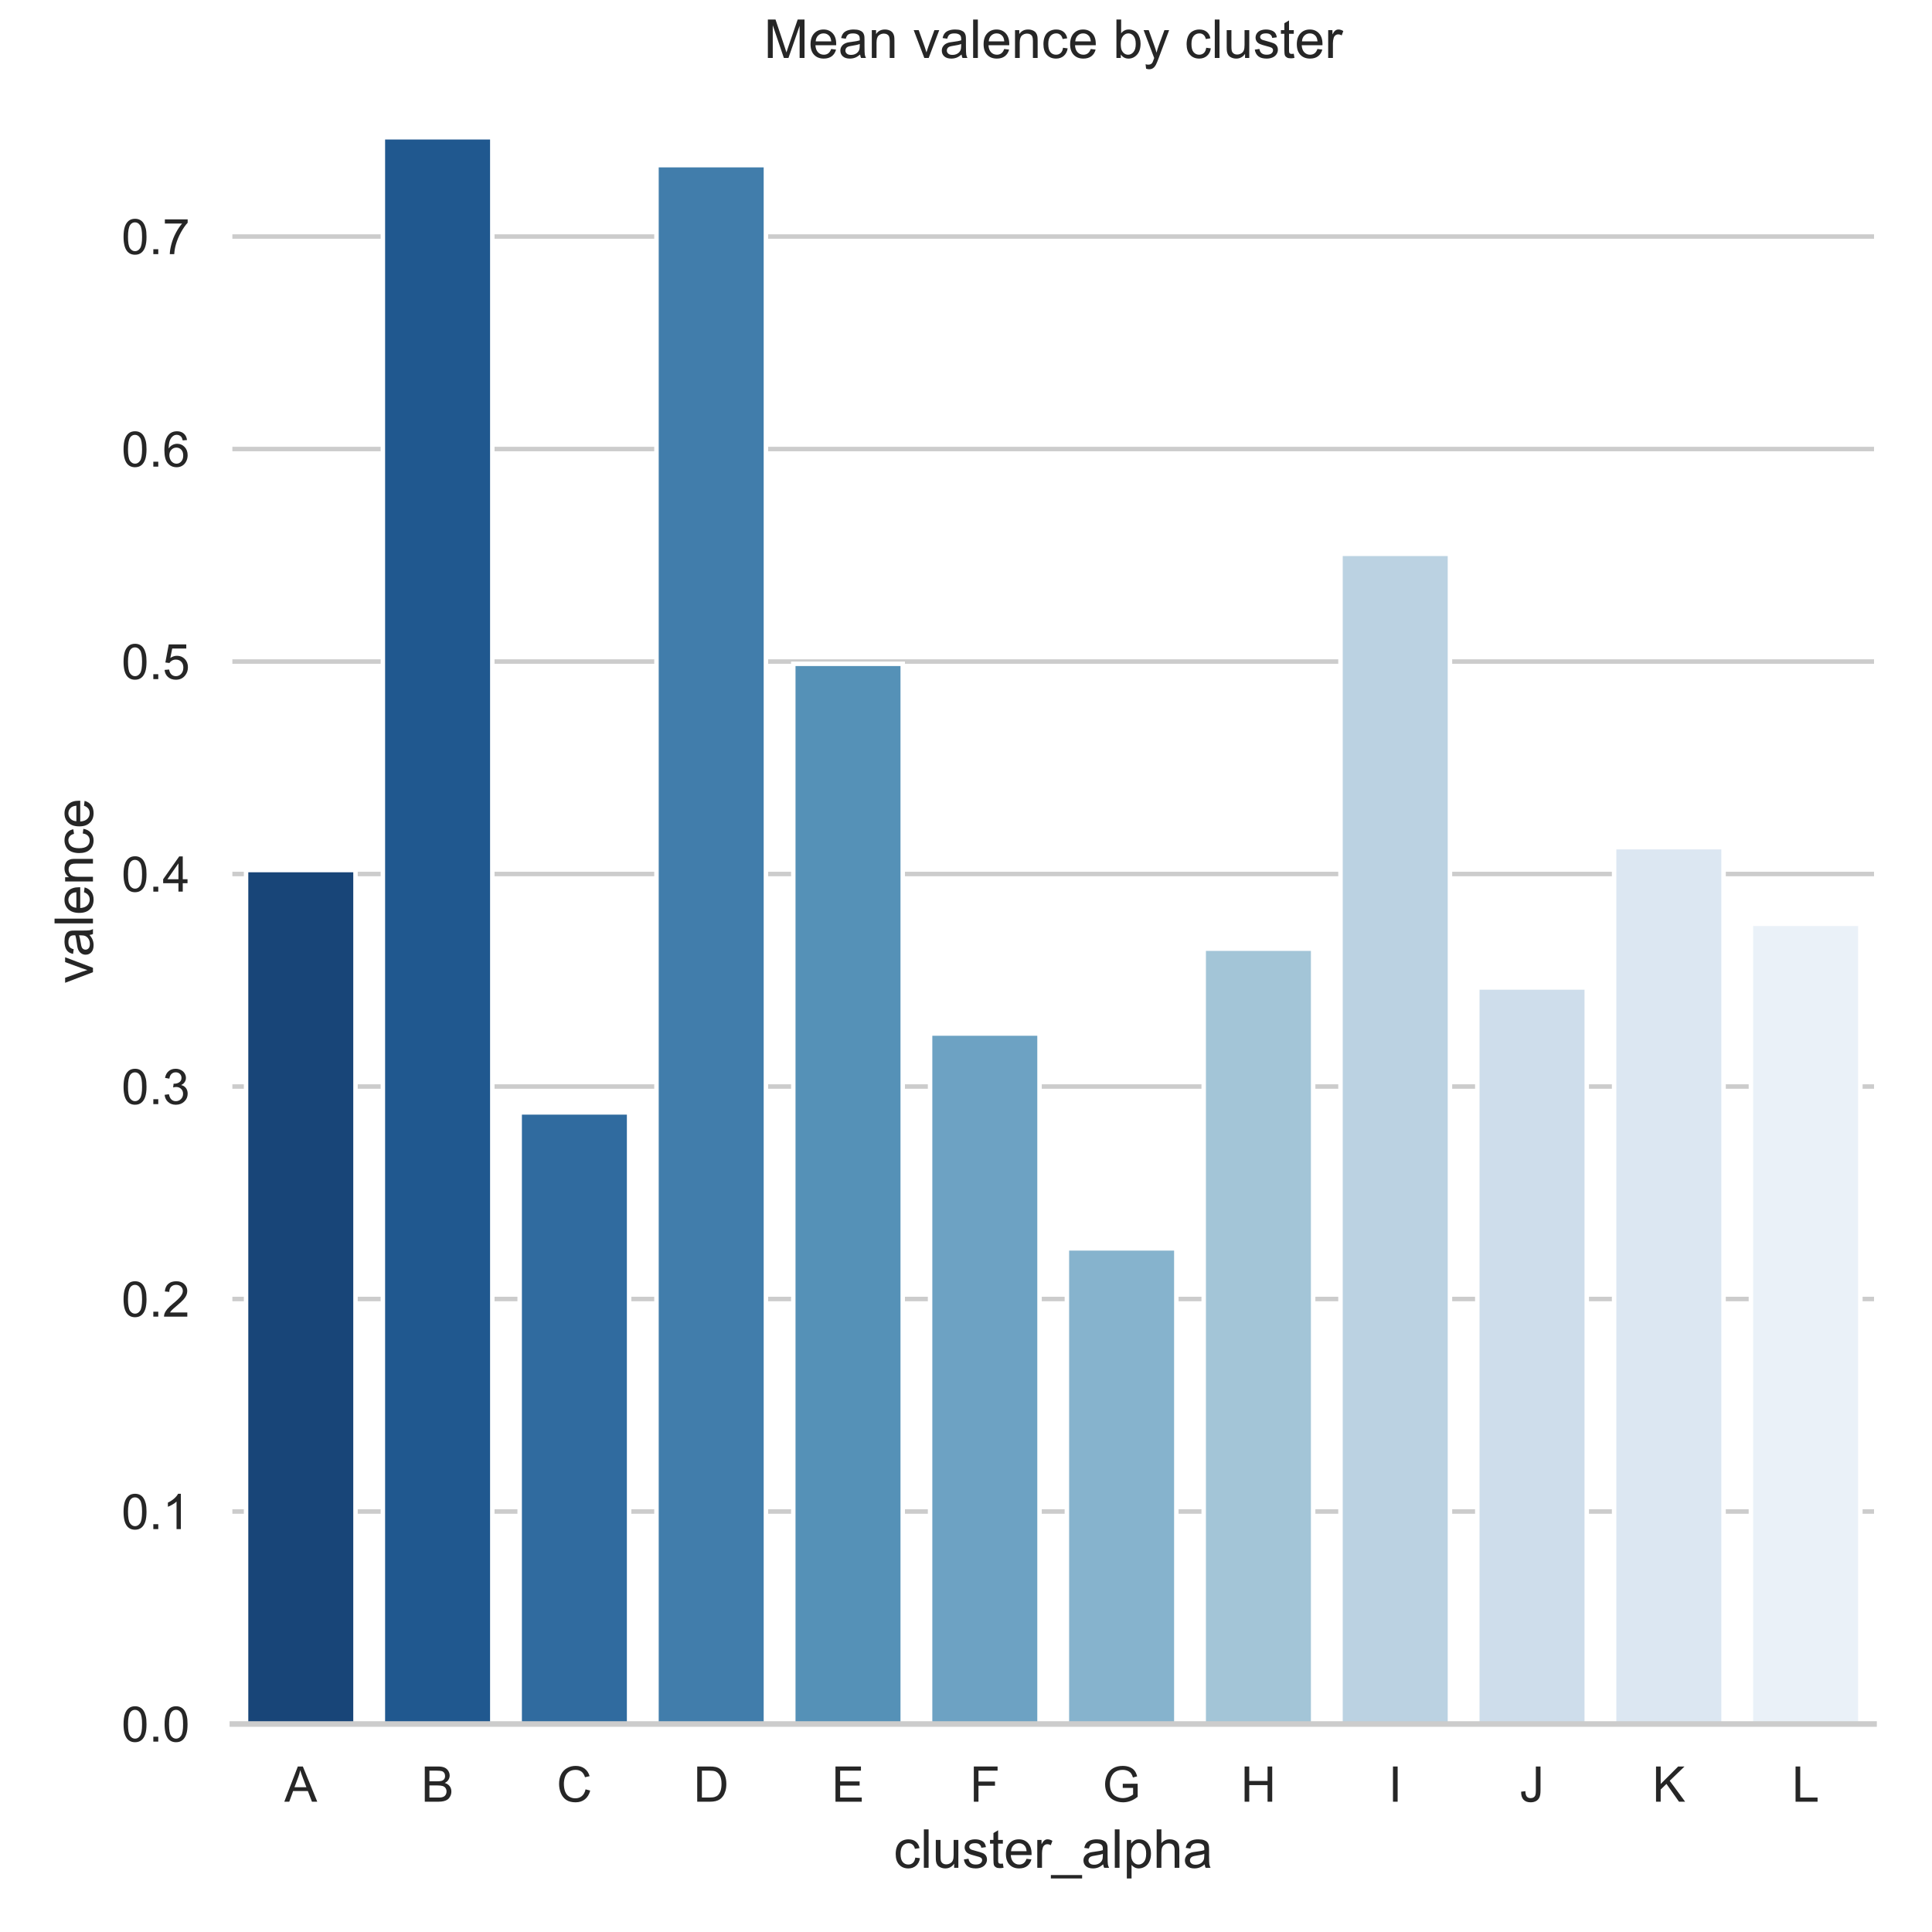
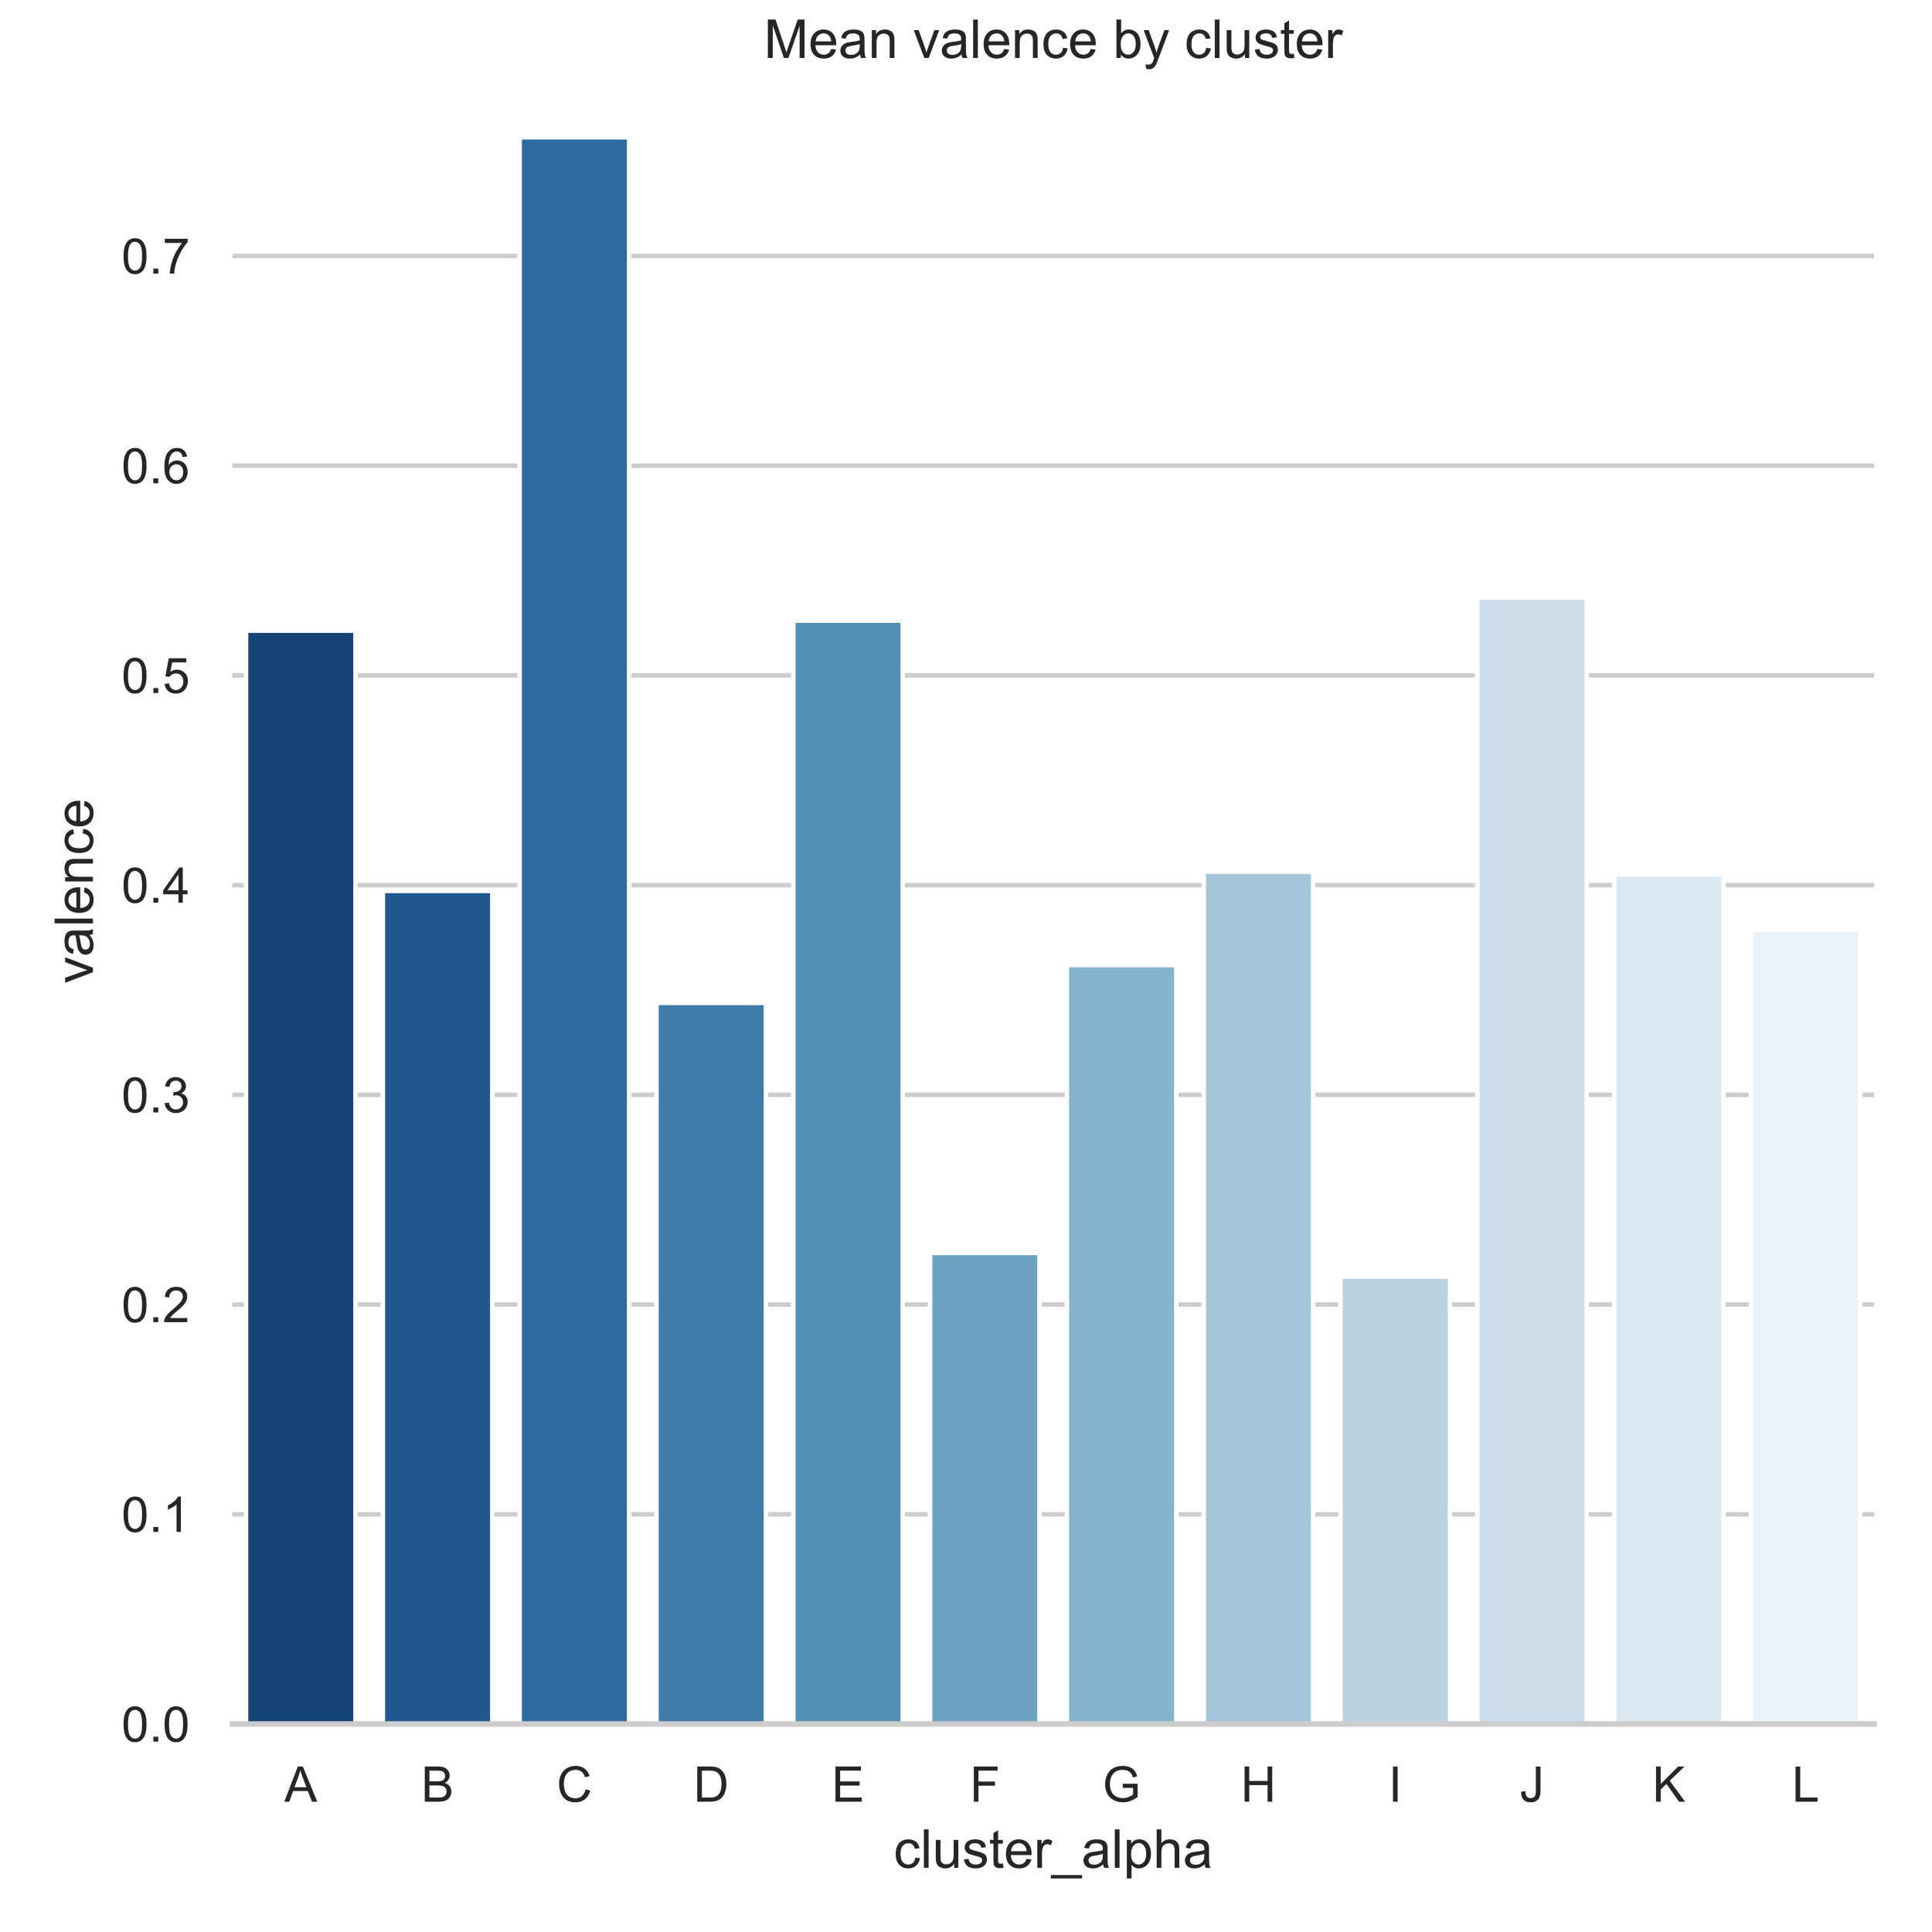
<svg xmlns="http://www.w3.org/2000/svg" xmlns:xlink="http://www.w3.org/1999/xlink" height="432pt" version="1.1" viewBox="0 0 432 432" width="432pt">
  <defs>
    <style type="text/css">
*{stroke-linecap:butt;stroke-linejoin:round;}
  </style>
  </defs>
  <g id="figure_1">
    <g id="patch_1">
      <path d="M 0 432  L 432 432  L 432 0  L 0 0  z " style="fill:#ffffff;" />
    </g>
    <g id="axes_1">
      <g id="patch_2">
        <path d="M 51.96 385.493  L 419.04 385.493  L 419.04 12.96  L 51.96 12.96  z " style="fill:#ffffff;" />
      </g>
      <g id="matplotlib.axis_1">
        <g id="xtick_1">
          <g id="text_1">
            <defs>
              <path d="M -0.141 0  L 27.344 71.578  L 37.547 71.578  L 66.844 0  L 56.062 0  L 47.703 21.688  L 17.781 21.688  L 9.906 0  z M 20.516 29.391  L 44.781 29.391  L 37.312 49.219  Q 33.891 58.25 32.234 64.062  Q 30.859 57.172 28.375 50.391  z " id="ArialMT-65" />
            </defs>
            <g style="fill:#262626;" transform="translate(63.58633 402.8667)scale(0.11 -0.11)">
              <use xlink:href="#ArialMT-65" />
            </g>
          </g>
        </g>
        <g id="xtick_2">
          <g id="text_2">
            <defs>
              <path d="M 7.328 0  L 7.328 71.578  L 34.188 71.578  Q 42.391 71.578 47.344 69.406  Q 52.297 67.234 55.094 62.719  Q 57.906 58.203 57.906 53.266  Q 57.906 48.688 55.422 44.625  Q 52.938 40.578 47.906 38.094  Q 54.391 36.188 57.875 31.594  Q 61.375 27 61.375 20.75  Q 61.375 15.719 59.25 11.391  Q 57.125 7.078 54 4.734  Q 50.875 2.391 46.156 1.188  Q 41.453 0 34.625 0  z M 16.797 41.5  L 32.281 41.5  Q 38.578 41.5 41.312 42.328  Q 44.922 43.406 46.75 45.891  Q 48.578 48.391 48.578 52.156  Q 48.578 55.719 46.875 58.422  Q 45.172 61.141 41.984 62.141  Q 38.812 63.141 31.109 63.141  L 16.797 63.141  z M 16.797 8.453  L 34.625 8.453  Q 39.203 8.453 41.062 8.797  Q 44.344 9.375 46.531 10.734  Q 48.734 12.109 50.141 14.719  Q 51.562 17.328 51.562 20.75  Q 51.562 24.75 49.516 27.703  Q 47.469 30.672 43.828 31.859  Q 40.188 33.062 33.344 33.062  L 16.797 33.062  z " id="ArialMT-66" />
            </defs>
            <g style="fill:#262626;" transform="translate(94.17633 402.8667)scale(0.11 -0.11)">
              <use xlink:href="#ArialMT-66" />
            </g>
          </g>
        </g>
        <g id="xtick_3">
          <g id="text_3">
            <defs>
              <path d="M 58.797 25.094  L 68.266 22.703  Q 65.281 11.031 57.547 4.906  Q 49.812 -1.219 38.625 -1.219  Q 27.047 -1.219 19.797 3.484  Q 12.547 8.203 8.766 17.141  Q 4.984 26.078 4.984 36.328  Q 4.984 47.516 9.25 55.828  Q 13.531 64.156 21.406 68.469  Q 29.297 72.797 38.766 72.797  Q 49.516 72.797 56.828 67.328  Q 64.156 61.859 67.047 51.953  L 57.719 49.75  Q 55.219 57.562 50.484 61.125  Q 45.75 64.703 38.578 64.703  Q 30.328 64.703 24.781 60.734  Q 19.234 56.781 16.984 50.109  Q 14.75 43.453 14.75 36.375  Q 14.75 27.25 17.406 20.438  Q 20.062 13.625 25.672 10.25  Q 31.297 6.891 37.844 6.891  Q 45.797 6.891 51.312 11.469  Q 56.844 16.062 58.797 25.094  z " id="ArialMT-67" />
            </defs>
            <g style="fill:#262626;" transform="translate(124.463 402.8667)scale(0.11 -0.11)">
              <use xlink:href="#ArialMT-67" />
            </g>
          </g>
        </g>
        <g id="xtick_4">
          <g id="text_4">
            <defs>
              <path d="M 7.719 0  L 7.719 71.578  L 32.375 71.578  Q 40.719 71.578 45.125 70.562  Q 51.266 69.141 55.609 65.438  Q 61.281 60.641 64.078 53.188  Q 66.891 45.75 66.891 36.188  Q 66.891 28.031 64.984 21.734  Q 63.094 15.438 60.109 11.297  Q 57.125 7.172 53.578 4.797  Q 50.047 2.438 45.047 1.219  Q 40.047 0 33.547 0  z M 17.188 8.453  L 32.469 8.453  Q 39.547 8.453 43.578 9.766  Q 47.609 11.078 50 13.484  Q 53.375 16.844 55.25 22.531  Q 57.125 28.219 57.125 36.328  Q 57.125 47.562 53.438 53.594  Q 49.75 59.625 44.484 61.672  Q 40.672 63.141 32.234 63.141  L 17.188 63.141  z " id="ArialMT-68" />
            </defs>
            <g style="fill:#262626;" transform="translate(155.053 402.8667)scale(0.11 -0.11)">
              <use xlink:href="#ArialMT-68" />
            </g>
          </g>
        </g>
        <g id="xtick_5">
          <g id="text_5">
            <defs>
              <path d="M 7.906 0  L 7.906 71.578  L 59.672 71.578  L 59.672 63.141  L 17.391 63.141  L 17.391 41.219  L 56.984 41.219  L 56.984 32.812  L 17.391 32.812  L 17.391 8.453  L 61.328 8.453  L 61.328 0  z " id="ArialMT-69" />
            </defs>
            <g style="fill:#262626;" transform="translate(185.9463 402.8667)scale(0.11 -0.11)">
              <use xlink:href="#ArialMT-69" />
            </g>
          </g>
        </g>
        <g id="xtick_6">
          <g id="text_6">
            <defs>
              <path d="M 8.203 0  L 8.203 71.578  L 56.5 71.578  L 56.5 63.141  L 17.672 63.141  L 17.672 40.969  L 51.266 40.969  L 51.266 32.516  L 17.672 32.516  L 17.672 0  z " id="ArialMT-70" />
            </defs>
            <g style="fill:#262626;" transform="translate(216.8457 402.8667)scale(0.11 -0.11)">
              <use xlink:href="#ArialMT-70" />
            </g>
          </g>
        </g>
        <g id="xtick_7">
          <g id="text_7">
            <defs>
              <path d="M 41.219 28.078  L 41.219 36.469  L 71.531 36.531  L 71.531 9.969  Q 64.547 4.391 57.125 1.578  Q 49.703 -1.219 41.891 -1.219  Q 31.344 -1.219 22.719 3.297  Q 14.109 7.812 9.719 16.359  Q 5.328 24.906 5.328 35.453  Q 5.328 45.906 9.688 54.953  Q 14.062 64.016 22.266 68.406  Q 30.469 72.797 41.156 72.797  Q 48.922 72.797 55.188 70.281  Q 61.469 67.781 65.031 63.281  Q 68.609 58.797 70.453 51.562  L 61.922 49.219  Q 60.297 54.688 57.906 57.812  Q 55.516 60.938 51.062 62.812  Q 46.625 64.703 41.219 64.703  Q 34.719 64.703 29.984 62.719  Q 25.25 60.75 22.344 57.516  Q 19.438 54.297 17.828 50.438  Q 15.094 43.797 15.094 36.031  Q 15.094 26.469 18.391 20.016  Q 21.688 13.578 27.984 10.453  Q 34.281 7.328 41.359 7.328  Q 47.516 7.328 53.375 9.688  Q 59.234 12.062 62.25 14.75  L 62.25 28.078  z " id="ArialMT-71" />
            </defs>
            <g style="fill:#262626;" transform="translate(246.517 402.8667)scale(0.11 -0.11)">
              <use xlink:href="#ArialMT-71" />
            </g>
          </g>
        </g>
        <g id="xtick_8">
          <g id="text_8">
            <defs>
              <path d="M 8.016 0  L 8.016 71.578  L 17.484 71.578  L 17.484 42.188  L 54.688 42.188  L 54.688 71.578  L 64.156 71.578  L 64.156 0  L 54.688 0  L 54.688 33.734  L 17.484 33.734  L 17.484 0  z " id="ArialMT-72" />
            </defs>
            <g style="fill:#262626;" transform="translate(277.413 402.8667)scale(0.11 -0.11)">
              <use xlink:href="#ArialMT-72" />
            </g>
          </g>
        </g>
        <g id="xtick_9">
          <g id="text_9">
            <defs>
              <path d="M 9.328 0  L 9.328 71.578  L 18.797 71.578  L 18.797 0  z " id="ArialMT-73" />
            </defs>
            <g style="fill:#262626;" transform="translate(310.447 402.8667)scale(0.11 -0.11)">
              <use xlink:href="#ArialMT-73" />
            </g>
          </g>
        </g>
        <g id="xtick_10">
          <g id="text_10">
            <defs>
              <path d="M 2.875 20.312  L 11.422 21.484  Q 11.766 13.281 14.5 10.25  Q 17.234 7.234 22.078 7.234  Q 25.641 7.234 28.219 8.859  Q 30.812 10.5 31.781 13.297  Q 32.766 16.109 32.766 22.266  L 32.766 71.578  L 42.234 71.578  L 42.234 22.797  Q 42.234 13.812 40.062 8.875  Q 37.891 3.953 33.172 1.359  Q 28.469 -1.219 22.125 -1.219  Q 12.703 -1.219 7.688 4.203  Q 2.688 9.625 2.875 20.312  z " id="ArialMT-74" />
            </defs>
            <g style="fill:#262626;" transform="translate(339.815 402.8667)scale(0.11 -0.11)">
              <use xlink:href="#ArialMT-74" />
            </g>
          </g>
        </g>
        <g id="xtick_11">
          <g id="text_11">
            <defs>
              <path d="M 7.328 0  L 7.328 71.578  L 16.797 71.578  L 16.797 36.078  L 52.344 71.578  L 65.188 71.578  L 35.156 42.578  L 66.5 0  L 54 0  L 28.516 36.234  L 16.797 24.812  L 16.797 0  z " id="ArialMT-75" />
            </defs>
            <g style="fill:#262626;" transform="translate(369.4863 402.8667)scale(0.11 -0.11)">
              <use xlink:href="#ArialMT-75" />
            </g>
          </g>
        </g>
        <g id="xtick_12">
          <g id="text_12">
            <defs>
              <path d="M 7.328 0  L 7.328 71.578  L 16.797 71.578  L 16.797 8.453  L 52.047 8.453  L 52.047 0  z " id="ArialMT-76" />
            </defs>
            <g style="fill:#262626;" transform="translate(400.6865 402.8667)scale(0.11 -0.11)">
              <use xlink:href="#ArialMT-76" />
            </g>
          </g>
        </g>
        <g id="text_13">
          <defs>
            <path d="M 40.438 19  L 49.078 17.875  Q 47.656 8.938 41.812 3.875  Q 35.984 -1.172 27.484 -1.172  Q 16.844 -1.172 10.375 5.781  Q 3.906 12.75 3.906 25.734  Q 3.906 34.125 6.688 40.422  Q 9.469 46.734 15.156 49.875  Q 20.844 53.031 27.547 53.031  Q 35.984 53.031 41.359 48.75  Q 46.734 44.484 48.25 36.625  L 39.703 35.297  Q 38.484 40.531 35.375 43.156  Q 32.281 45.797 27.875 45.797  Q 21.234 45.797 17.078 41.031  Q 12.938 36.281 12.938 25.984  Q 12.938 15.531 16.938 10.797  Q 20.953 6.062 27.391 6.062  Q 32.562 6.062 36.031 9.234  Q 39.5 12.406 40.438 19  z " id="ArialMT-99" />
            <path d="M 6.391 0  L 6.391 71.578  L 15.188 71.578  L 15.188 0  z " id="ArialMT-108" />
            <path d="M 40.578 0  L 40.578 7.625  Q 34.516 -1.172 24.125 -1.172  Q 19.531 -1.172 15.547 0.578  Q 11.578 2.344 9.641 5  Q 7.719 7.672 6.938 11.531  Q 6.391 14.109 6.391 19.734  L 6.391 51.859  L 15.188 51.859  L 15.188 23.094  Q 15.188 16.219 15.719 13.812  Q 16.547 10.359 19.234 8.375  Q 21.922 6.391 25.875 6.391  Q 29.828 6.391 33.297 8.422  Q 36.766 10.453 38.203 13.938  Q 39.656 17.438 39.656 24.078  L 39.656 51.859  L 48.438 51.859  L 48.438 0  z " id="ArialMT-117" />
            <path d="M 3.078 15.484  L 11.766 16.844  Q 12.5 11.625 15.844 8.844  Q 19.188 6.062 25.203 6.062  Q 31.25 6.062 34.172 8.516  Q 37.109 10.984 37.109 14.312  Q 37.109 17.281 34.516 19  Q 32.719 20.172 25.531 21.969  Q 15.875 24.422 12.141 26.203  Q 8.406 27.984 6.469 31.125  Q 4.547 34.281 4.547 38.094  Q 4.547 41.547 6.125 44.5  Q 7.719 47.469 10.453 49.422  Q 12.5 50.922 16.031 51.969  Q 19.578 53.031 23.641 53.031  Q 29.734 53.031 34.344 51.266  Q 38.969 49.516 41.156 46.5  Q 43.359 43.5 44.188 38.484  L 35.594 37.312  Q 35.016 41.312 32.203 43.547  Q 29.391 45.797 24.266 45.797  Q 18.219 45.797 15.625 43.797  Q 13.031 41.797 13.031 39.109  Q 13.031 37.406 14.109 36.031  Q 15.188 34.625 17.484 33.688  Q 18.797 33.203 25.25 31.453  Q 34.578 28.953 38.25 27.359  Q 41.938 25.781 44.031 22.75  Q 46.141 19.734 46.141 15.234  Q 46.141 10.844 43.578 6.953  Q 41.016 3.078 36.172 0.953  Q 31.344 -1.172 25.25 -1.172  Q 15.141 -1.172 9.844 3.031  Q 4.547 7.234 3.078 15.484  z " id="ArialMT-115" />
            <path d="M 25.781 7.859  L 27.047 0.094  Q 23.344 -0.688 20.406 -0.688  Q 15.625 -0.688 12.984 0.828  Q 10.359 2.344 9.281 4.812  Q 8.203 7.281 8.203 15.188  L 8.203 45.016  L 1.766 45.016  L 1.766 51.859  L 8.203 51.859  L 8.203 64.703  L 16.938 69.969  L 16.938 51.859  L 25.781 51.859  L 25.781 45.016  L 16.938 45.016  L 16.938 14.703  Q 16.938 10.938 17.406 9.859  Q 17.875 8.797 18.922 8.156  Q 19.969 7.516 21.922 7.516  Q 23.391 7.516 25.781 7.859  z " id="ArialMT-116" />
            <path d="M 42.094 16.703  L 51.172 15.578  Q 49.031 7.625 43.219 3.219  Q 37.406 -1.172 28.375 -1.172  Q 17 -1.172 10.328 5.828  Q 3.656 12.844 3.656 25.484  Q 3.656 38.578 10.391 45.797  Q 17.141 53.031 27.875 53.031  Q 38.281 53.031 44.875 45.953  Q 51.469 38.875 51.469 26.031  Q 51.469 25.25 51.422 23.688  L 12.75 23.688  Q 13.234 15.141 17.578 10.594  Q 21.922 6.062 28.422 6.062  Q 33.25 6.062 36.672 8.594  Q 40.094 11.141 42.094 16.703  z M 13.234 30.906  L 42.188 30.906  Q 41.609 37.453 38.875 40.719  Q 34.672 45.797 27.984 45.797  Q 21.922 45.797 17.797 41.75  Q 13.672 37.703 13.234 30.906  z " id="ArialMT-101" />
            <path d="M 6.5 0  L 6.5 51.859  L 14.406 51.859  L 14.406 44  Q 17.438 49.516 20 51.266  Q 22.562 53.031 25.641 53.031  Q 30.078 53.031 34.672 50.203  L 31.641 42.047  Q 28.422 43.953 25.203 43.953  Q 22.312 43.953 20.016 42.219  Q 17.719 40.484 16.75 37.406  Q 15.281 32.719 15.281 27.156  L 15.281 0  z " id="ArialMT-114" />
            <path d="M -1.516 -19.875  L -1.516 -13.531  L 56.734 -13.531  L 56.734 -19.875  z " id="ArialMT-95" />
            <path d="M 40.438 6.391  Q 35.547 2.25 31.031 0.531  Q 26.516 -1.172 21.344 -1.172  Q 12.797 -1.172 8.203 3  Q 3.609 7.172 3.609 13.672  Q 3.609 17.484 5.344 20.625  Q 7.078 23.781 9.891 25.688  Q 12.703 27.594 16.219 28.562  Q 18.797 29.25 24.031 29.891  Q 34.672 31.156 39.703 32.906  Q 39.75 34.719 39.75 35.203  Q 39.75 40.578 37.25 42.781  Q 33.891 45.75 27.25 45.75  Q 21.047 45.75 18.094 43.578  Q 15.141 41.406 13.719 35.891  L 5.125 37.062  Q 6.297 42.578 8.984 45.969  Q 11.672 49.359 16.75 51.188  Q 21.828 53.031 28.516 53.031  Q 35.156 53.031 39.297 51.469  Q 43.453 49.906 45.406 47.531  Q 47.359 45.172 48.141 41.547  Q 48.578 39.312 48.578 33.453  L 48.578 21.734  Q 48.578 9.469 49.141 6.219  Q 49.703 2.984 51.375 0  L 42.188 0  Q 40.828 2.734 40.438 6.391  z M 39.703 26.031  Q 34.906 24.078 25.344 22.703  Q 19.922 21.922 17.672 20.938  Q 15.438 19.969 14.203 18.094  Q 12.984 16.219 12.984 13.922  Q 12.984 10.406 15.641 8.062  Q 18.312 5.719 23.438 5.719  Q 28.516 5.719 32.469 7.938  Q 36.422 10.156 38.281 14.016  Q 39.703 17 39.703 22.797  z " id="ArialMT-97" />
            <path d="M 6.594 -19.875  L 6.594 51.859  L 14.594 51.859  L 14.594 45.125  Q 17.438 49.078 21 51.047  Q 24.562 53.031 29.641 53.031  Q 36.281 53.031 41.359 49.609  Q 46.438 46.188 49.016 39.953  Q 51.609 33.734 51.609 26.312  Q 51.609 18.359 48.75 11.984  Q 45.906 5.609 40.453 2.219  Q 35.016 -1.172 29 -1.172  Q 24.609 -1.172 21.109 0.688  Q 17.625 2.547 15.375 5.375  L 15.375 -19.875  z M 14.547 25.641  Q 14.547 15.625 18.594 10.844  Q 22.656 6.062 28.422 6.062  Q 34.281 6.062 38.453 11.016  Q 42.625 15.969 42.625 26.375  Q 42.625 36.281 38.547 41.203  Q 34.469 46.141 28.812 46.141  Q 23.188 46.141 18.859 40.891  Q 14.547 35.641 14.547 25.641  z " id="ArialMT-112" />
            <path d="M 6.594 0  L 6.594 71.578  L 15.375 71.578  L 15.375 45.906  Q 21.531 53.031 30.906 53.031  Q 36.672 53.031 40.922 50.75  Q 45.172 48.484 47 44.484  Q 48.828 40.484 48.828 32.859  L 48.828 0  L 40.047 0  L 40.047 32.859  Q 40.047 39.453 37.188 42.453  Q 34.328 45.453 29.109 45.453  Q 25.203 45.453 21.75 43.422  Q 18.312 41.406 16.844 37.938  Q 15.375 34.469 15.375 28.375  L 15.375 0  z " id="ArialMT-104" />
          </defs>
          <g style="fill:#262626;" transform="translate(199.8131 417.6423)scale(0.12 -0.12)">
            <use xlink:href="#ArialMT-99" />
            <use x="50" xlink:href="#ArialMT-108" />
            <use x="72.217" xlink:href="#ArialMT-117" />
            <use x="127.832" xlink:href="#ArialMT-115" />
            <use x="177.832" xlink:href="#ArialMT-116" />
            <use x="205.615" xlink:href="#ArialMT-101" />
            <use x="261.23" xlink:href="#ArialMT-114" />
            <use x="294.531" xlink:href="#ArialMT-95" />
            <use x="350.146" xlink:href="#ArialMT-97" />
            <use x="405.762" xlink:href="#ArialMT-108" />
            <use x="427.979" xlink:href="#ArialMT-112" />
            <use x="483.594" xlink:href="#ArialMT-104" />
            <use x="539.209" xlink:href="#ArialMT-97" />
          </g>
        </g>
      </g>
      <g id="matplotlib.axis_2">
        <g id="ytick_1">
          <g id="line2d_1">
-             <path clip-path="url(#p31235c9976)" d="M 51.96 385.493  L 419.04 385.493  " style="fill:none;stroke:#cccccc;stroke-linecap:round;" />
+             <path clip-path="url(#p511900ed8c)" d="M 51.96 385.493  L 419.04 385.493  " style="fill:none;stroke:#cccccc;stroke-linecap:round;" />
          </g>
          <g id="text_14">
            <defs>
              <path d="M 4.156 35.297  Q 4.156 48 6.766 55.734  Q 9.375 63.484 14.516 67.672  Q 19.672 71.875 27.484 71.875  Q 33.25 71.875 37.594 69.547  Q 41.938 67.234 44.766 62.859  Q 47.609 58.5 49.219 52.219  Q 50.828 45.953 50.828 35.297  Q 50.828 22.703 48.234 14.969  Q 45.656 7.234 40.5 3  Q 35.359 -1.219 27.484 -1.219  Q 17.141 -1.219 11.234 6.203  Q 4.156 15.141 4.156 35.297  z M 13.188 35.297  Q 13.188 17.672 17.312 11.828  Q 21.438 6 27.484 6  Q 33.547 6 37.672 11.859  Q 41.797 17.719 41.797 35.297  Q 41.797 52.984 37.672 58.781  Q 33.547 64.594 27.391 64.594  Q 21.344 64.594 17.719 59.469  Q 13.188 52.938 13.188 35.297  z " id="ArialMT-48" />
              <path d="M 9.078 0  L 9.078 10.016  L 19.094 10.016  L 19.094 0  z " id="ArialMT-46" />
            </defs>
            <g style="fill:#262626;" transform="translate(27.17 389.4299)scale(0.11 -0.11)">
              <use xlink:href="#ArialMT-48" />
              <use x="55.615" xlink:href="#ArialMT-46" />
              <use x="83.398" xlink:href="#ArialMT-48" />
            </g>
          </g>
        </g>
        <g id="ytick_2">
          <g id="line2d_2">
-             <path clip-path="url(#p31235c9976)" d="M 51.96 337.978  L 419.04 337.978  " style="fill:none;stroke:#cccccc;stroke-linecap:round;" />
+             <path clip-path="url(#p511900ed8c)" d="M 51.96 338.599  L 419.04 338.599  " style="fill:none;stroke:#cccccc;stroke-linecap:round;" />
          </g>
          <g id="text_15">
            <defs>
              <path d="M 37.25 0  L 28.469 0  L 28.469 56  Q 25.297 52.984 20.141 49.953  Q 14.984 46.922 10.891 45.406  L 10.891 53.906  Q 18.266 57.375 23.781 62.297  Q 29.297 67.234 31.594 71.875  L 37.25 71.875  z " id="ArialMT-49" />
            </defs>
-             <g style="fill:#262626;" transform="translate(27.17 341.9149)scale(0.11 -0.11)">
+             <g style="fill:#262626;" transform="translate(27.17 342.5354)scale(0.11 -0.11)">
              <use xlink:href="#ArialMT-48" />
              <use x="55.615" xlink:href="#ArialMT-46" />
              <use x="83.398" xlink:href="#ArialMT-49" />
            </g>
          </g>
        </g>
        <g id="ytick_3">
          <g id="line2d_3">
-             <path clip-path="url(#p31235c9976)" d="M 51.96 290.463  L 419.04 290.463  " style="fill:none;stroke:#cccccc;stroke-linecap:round;" />
+             <path clip-path="url(#p511900ed8c)" d="M 51.96 291.704  L 419.04 291.704  " style="fill:none;stroke:#cccccc;stroke-linecap:round;" />
          </g>
          <g id="text_16">
            <defs>
              <path d="M 50.344 8.453  L 50.344 0  L 3.031 0  Q 2.938 3.172 4.047 6.109  Q 5.859 10.938 9.828 15.625  Q 13.812 20.312 21.344 26.469  Q 33.016 36.031 37.109 41.625  Q 41.219 47.219 41.219 52.203  Q 41.219 57.422 37.469 61  Q 33.734 64.594 27.734 64.594  Q 21.391 64.594 17.578 60.781  Q 13.766 56.984 13.719 50.25  L 4.688 51.172  Q 5.609 61.281 11.656 66.578  Q 17.719 71.875 27.938 71.875  Q 38.234 71.875 44.234 66.156  Q 50.25 60.453 50.25 52  Q 50.25 47.703 48.484 43.547  Q 46.734 39.406 42.656 34.812  Q 38.578 30.219 29.109 22.219  Q 21.188 15.578 18.938 13.203  Q 16.703 10.844 15.234 8.453  z " id="ArialMT-50" />
            </defs>
-             <g style="fill:#262626;" transform="translate(27.17 294.3999)scale(0.11 -0.11)">
+             <g style="fill:#262626;" transform="translate(27.17 295.6409)scale(0.11 -0.11)">
              <use xlink:href="#ArialMT-48" />
              <use x="55.615" xlink:href="#ArialMT-46" />
              <use x="83.398" xlink:href="#ArialMT-50" />
            </g>
          </g>
        </g>
        <g id="ytick_4">
          <g id="line2d_4">
-             <path clip-path="url(#p31235c9976)" d="M 51.96 242.948  L 419.04 242.948  " style="fill:none;stroke:#cccccc;stroke-linecap:round;" />
+             <path clip-path="url(#p511900ed8c)" d="M 51.96 244.81  L 419.04 244.81  " style="fill:none;stroke:#cccccc;stroke-linecap:round;" />
          </g>
          <g id="text_17">
            <defs>
              <path d="M 4.203 18.891  L 12.984 20.062  Q 14.5 12.594 18.141 9.297  Q 21.781 6 27 6  Q 33.203 6 37.469 10.297  Q 41.75 14.594 41.75 20.953  Q 41.75 27 37.797 30.922  Q 33.844 34.859 27.734 34.859  Q 25.25 34.859 21.531 33.891  L 22.516 41.609  Q 23.391 41.5 23.922 41.5  Q 29.547 41.5 34.031 44.422  Q 38.531 47.359 38.531 53.469  Q 38.531 58.297 35.25 61.469  Q 31.984 64.656 26.812 64.656  Q 21.688 64.656 18.266 61.422  Q 14.844 58.203 13.875 51.766  L 5.078 53.328  Q 6.688 62.156 12.391 67.016  Q 18.109 71.875 26.609 71.875  Q 32.469 71.875 37.391 69.359  Q 42.328 66.844 44.938 62.5  Q 47.562 58.156 47.562 53.266  Q 47.562 48.641 45.062 44.828  Q 42.578 41.016 37.703 38.766  Q 44.047 37.312 47.562 32.688  Q 51.078 28.078 51.078 21.141  Q 51.078 11.766 44.234 5.25  Q 37.406 -1.266 26.953 -1.266  Q 17.531 -1.266 11.297 4.344  Q 5.078 9.969 4.203 18.891  z " id="ArialMT-51" />
            </defs>
-             <g style="fill:#262626;" transform="translate(27.17 246.885)scale(0.11 -0.11)">
+             <g style="fill:#262626;" transform="translate(27.17 248.7463)scale(0.11 -0.11)">
              <use xlink:href="#ArialMT-48" />
              <use x="55.615" xlink:href="#ArialMT-46" />
              <use x="83.398" xlink:href="#ArialMT-51" />
            </g>
          </g>
        </g>
        <g id="ytick_5">
          <g id="line2d_5">
-             <path clip-path="url(#p31235c9976)" d="M 51.96 195.433  L 419.04 195.433  " style="fill:none;stroke:#cccccc;stroke-linecap:round;" />
+             <path clip-path="url(#p511900ed8c)" d="M 51.96 197.915  L 419.04 197.915  " style="fill:none;stroke:#cccccc;stroke-linecap:round;" />
          </g>
          <g id="text_18">
            <defs>
              <path d="M 32.328 0  L 32.328 17.141  L 1.266 17.141  L 1.266 25.203  L 33.938 71.578  L 41.109 71.578  L 41.109 25.203  L 50.781 25.203  L 50.781 17.141  L 41.109 17.141  L 41.109 0  z M 32.328 25.203  L 32.328 57.469  L 9.906 25.203  z " id="ArialMT-52" />
            </defs>
-             <g style="fill:#262626;" transform="translate(27.17 199.37)scale(0.11 -0.11)">
+             <g style="fill:#262626;" transform="translate(27.17 201.8518)scale(0.11 -0.11)">
              <use xlink:href="#ArialMT-48" />
              <use x="55.615" xlink:href="#ArialMT-46" />
              <use x="83.398" xlink:href="#ArialMT-52" />
            </g>
          </g>
        </g>
        <g id="ytick_6">
          <g id="line2d_6">
-             <path clip-path="url(#p31235c9976)" d="M 51.96 147.918  L 419.04 147.918  " style="fill:none;stroke:#cccccc;stroke-linecap:round;" />
+             <path clip-path="url(#p511900ed8c)" d="M 51.96 151.02  L 419.04 151.02  " style="fill:none;stroke:#cccccc;stroke-linecap:round;" />
          </g>
          <g id="text_19">
            <defs>
              <path d="M 4.156 18.75  L 13.375 19.531  Q 14.406 12.797 18.141 9.391  Q 21.875 6 27.156 6  Q 33.5 6 37.891 10.781  Q 42.281 15.578 42.281 23.484  Q 42.281 31 38.062 35.344  Q 33.844 39.703 27 39.703  Q 22.75 39.703 19.328 37.766  Q 15.922 35.844 13.969 32.766  L 5.719 33.844  L 12.641 70.609  L 48.25 70.609  L 48.25 62.203  L 19.672 62.203  L 15.828 42.969  Q 22.266 47.469 29.344 47.469  Q 38.719 47.469 45.156 40.969  Q 51.609 34.469 51.609 24.266  Q 51.609 14.547 45.953 7.469  Q 39.062 -1.219 27.156 -1.219  Q 17.391 -1.219 11.203 4.25  Q 5.031 9.719 4.156 18.75  z " id="ArialMT-53" />
            </defs>
-             <g style="fill:#262626;" transform="translate(27.17 151.855)scale(0.11 -0.11)">
+             <g style="fill:#262626;" transform="translate(27.17 154.9573)scale(0.11 -0.11)">
              <use xlink:href="#ArialMT-48" />
              <use x="55.615" xlink:href="#ArialMT-46" />
              <use x="83.398" xlink:href="#ArialMT-53" />
            </g>
          </g>
        </g>
        <g id="ytick_7">
          <g id="line2d_7">
-             <path clip-path="url(#p31235c9976)" d="M 51.96 100.403  L 419.04 100.403  " style="fill:none;stroke:#cccccc;stroke-linecap:round;" />
+             <path clip-path="url(#p511900ed8c)" d="M 51.96 104.126  L 419.04 104.126  " style="fill:none;stroke:#cccccc;stroke-linecap:round;" />
          </g>
          <g id="text_20">
            <defs>
              <path d="M 49.75 54.047  L 41.016 53.375  Q 39.844 58.547 37.703 60.891  Q 34.125 64.656 28.906 64.656  Q 24.703 64.656 21.531 62.312  Q 17.391 59.281 14.984 53.469  Q 12.594 47.656 12.5 36.922  Q 15.672 41.75 20.266 44.094  Q 24.859 46.438 29.891 46.438  Q 38.672 46.438 44.844 39.969  Q 51.031 33.5 51.031 23.25  Q 51.031 16.5 48.125 10.719  Q 45.219 4.938 40.141 1.859  Q 35.062 -1.219 28.609 -1.219  Q 17.625 -1.219 10.688 6.859  Q 3.766 14.938 3.766 33.5  Q 3.766 54.25 11.422 63.672  Q 18.109 71.875 29.438 71.875  Q 37.891 71.875 43.281 67.141  Q 48.688 62.406 49.75 54.047  z M 13.875 23.188  Q 13.875 18.656 15.797 14.5  Q 17.719 10.359 21.188 8.172  Q 24.656 6 28.469 6  Q 34.031 6 38.031 10.484  Q 42.047 14.984 42.047 22.703  Q 42.047 30.125 38.078 34.391  Q 34.125 38.672 28.125 38.672  Q 22.172 38.672 18.016 34.391  Q 13.875 30.125 13.875 23.188  z " id="ArialMT-54" />
            </defs>
-             <g style="fill:#262626;" transform="translate(27.17 104.34)scale(0.11 -0.11)">
+             <g style="fill:#262626;" transform="translate(27.17 108.0627)scale(0.11 -0.11)">
              <use xlink:href="#ArialMT-48" />
              <use x="55.615" xlink:href="#ArialMT-46" />
              <use x="83.398" xlink:href="#ArialMT-54" />
            </g>
          </g>
        </g>
        <g id="ytick_8">
          <g id="line2d_8">
-             <path clip-path="url(#p31235c9976)" d="M 51.96 52.888  L 419.04 52.888  " style="fill:none;stroke:#cccccc;stroke-linecap:round;" />
+             <path clip-path="url(#p511900ed8c)" d="M 51.96 57.231  L 419.04 57.231  " style="fill:none;stroke:#cccccc;stroke-linecap:round;" />
          </g>
          <g id="text_21">
            <defs>
              <path d="M 4.734 62.203  L 4.734 70.656  L 51.078 70.656  L 51.078 63.812  Q 44.234 56.547 37.516 44.484  Q 30.812 32.422 27.156 19.672  Q 24.516 10.688 23.781 0  L 14.75 0  Q 14.891 8.453 18.062 20.406  Q 21.234 32.375 27.172 43.484  Q 33.109 54.594 39.797 62.203  z " id="ArialMT-55" />
            </defs>
-             <g style="fill:#262626;" transform="translate(27.17 56.825)scale(0.11 -0.11)">
+             <g style="fill:#262626;" transform="translate(27.17 61.16819)scale(0.11 -0.11)">
              <use xlink:href="#ArialMT-48" />
              <use x="55.615" xlink:href="#ArialMT-46" />
              <use x="83.398" xlink:href="#ArialMT-55" />
            </g>
          </g>
        </g>
        <g id="text_22">
          <defs>
            <path d="M 21 0  L 1.266 51.859  L 10.547 51.859  L 21.688 20.797  Q 23.484 15.766 25 10.359  Q 26.172 14.453 28.266 20.219  L 39.797 51.859  L 48.828 51.859  L 29.203 0  z " id="ArialMT-118" />
            <path d="M 6.594 0  L 6.594 51.859  L 14.5 51.859  L 14.5 44.484  Q 20.219 53.031 31 53.031  Q 35.688 53.031 39.625 51.344  Q 43.562 49.656 45.516 46.922  Q 47.469 44.188 48.25 40.438  Q 48.734 37.984 48.734 31.891  L 48.734 0  L 39.938 0  L 39.938 31.547  Q 39.938 36.922 38.906 39.578  Q 37.891 42.234 35.281 43.812  Q 32.672 45.406 29.156 45.406  Q 23.531 45.406 19.453 41.844  Q 15.375 38.281 15.375 28.328  L 15.375 0  z " id="ArialMT-110" />
          </defs>
          <g style="fill:#262626;" transform="translate(20.785 219.9059)rotate(-90)scale(0.12 -0.12)">
            <use xlink:href="#ArialMT-118" />
            <use x="50" xlink:href="#ArialMT-97" />
            <use x="105.615" xlink:href="#ArialMT-108" />
            <use x="127.832" xlink:href="#ArialMT-101" />
            <use x="183.447" xlink:href="#ArialMT-110" />
            <use x="239.062" xlink:href="#ArialMT-99" />
            <use x="289.062" xlink:href="#ArialMT-101" />
          </g>
        </g>
      </g>
      <g id="patch_3">
-         <path clip-path="url(#p31235c9976)" d="M 55.019 385.493  L 79.491 385.493  L 79.491 194.55  L 55.019 194.55  z " style="fill:#184578;stroke:#ffffff;stroke-linejoin:miter;" />
+         <path clip-path="url(#p511900ed8c)" d="M 55.019 385.493  L 79.491 385.493  L 79.491 141.017  L 55.019 141.017  z " style="fill:#184578;stroke:#ffffff;stroke-linejoin:miter;" />
      </g>
      <g id="patch_4">
-         <path clip-path="url(#p31235c9976)" d="M 85.609 385.493  L 110.081 385.493  L 110.081 30.7  L 85.609 30.7  z " style="fill:#20588f;stroke:#ffffff;stroke-linejoin:miter;" />
+         <path clip-path="url(#p511900ed8c)" d="M 85.609 385.493  L 110.081 385.493  L 110.081 199.208  L 85.609 199.208  z " style="fill:#20588f;stroke:#ffffff;stroke-linejoin:miter;" />
      </g>
      <g id="patch_5">
-         <path clip-path="url(#p31235c9976)" d="M 116.199 385.493  L 140.671 385.493  L 140.671 248.731  L 116.199 248.731  z " style="fill:#306b9f;stroke:#ffffff;stroke-linejoin:miter;" />
+         <path clip-path="url(#p511900ed8c)" d="M 116.199 385.493  L 140.671 385.493  L 140.671 30.7  L 116.199 30.7  z " style="fill:#306b9f;stroke:#ffffff;stroke-linejoin:miter;" />
      </g>
      <g id="patch_6">
-         <path clip-path="url(#p31235c9976)" d="M 146.789 385.493  L 171.261 385.493  L 171.261 36.934  L 146.789 36.934  z " style="fill:#417dab;stroke:#ffffff;stroke-linejoin:miter;" />
+         <path clip-path="url(#p511900ed8c)" d="M 146.789 385.493  L 171.261 385.493  L 171.261 224.251  L 146.789 224.251  z " style="fill:#417dab;stroke:#ffffff;stroke-linejoin:miter;" />
      </g>
      <g id="patch_7">
-         <path clip-path="url(#p31235c9976)" d="M 177.379 385.493  L 201.851 385.493  L 201.851 148.426  L 177.379 148.426  z " style="fill:#5591b7;stroke:#ffffff;stroke-linejoin:miter;" />
+         <path clip-path="url(#p511900ed8c)" d="M 177.379 385.493  L 201.851 385.493  L 201.851 138.78  L 177.379 138.78  z " style="fill:#5591b7;stroke:#ffffff;stroke-linejoin:miter;" />
      </g>
      <g id="patch_8">
-         <path clip-path="url(#p31235c9976)" d="M 207.969 385.493  L 232.441 385.493  L 232.441 231.099  L 207.969 231.099  z " style="fill:#6da2c3;stroke:#ffffff;stroke-linejoin:miter;" />
+         <path clip-path="url(#p511900ed8c)" d="M 207.969 385.493  L 232.441 385.493  L 232.441 280.156  L 207.969 280.156  z " style="fill:#6da2c3;stroke:#ffffff;stroke-linejoin:miter;" />
      </g>
      <g id="patch_9">
-         <path clip-path="url(#p31235c9976)" d="M 238.559 385.493  L 263.031 385.493  L 263.031 279.134  L 238.559 279.134  z " style="fill:#86b3cd;stroke:#ffffff;stroke-linejoin:miter;" />
+         <path clip-path="url(#p511900ed8c)" d="M 238.559 385.493  L 263.031 385.493  L 263.031 215.787  L 238.559 215.787  z " style="fill:#86b3cd;stroke:#ffffff;stroke-linejoin:miter;" />
      </g>
      <g id="patch_10">
-         <path clip-path="url(#p31235c9976)" d="M 269.149 385.493  L 293.621 385.493  L 293.621 212.126  L 269.149 212.126  z " style="fill:#a3c5d7;stroke:#ffffff;stroke-linejoin:miter;" />
+         <path clip-path="url(#p511900ed8c)" d="M 269.149 385.493  L 293.621 385.493  L 293.621 194.914  L 269.149 194.914  z " style="fill:#a3c5d7;stroke:#ffffff;stroke-linejoin:miter;" />
      </g>
      <g id="patch_11">
-         <path clip-path="url(#p31235c9976)" d="M 299.739 385.493  L 324.211 385.493  L 324.211 123.834  L 299.739 123.834  z " style="fill:#bbd2e2;stroke:#ffffff;stroke-linejoin:miter;" />
+         <path clip-path="url(#p511900ed8c)" d="M 299.739 385.493  L 324.211 385.493  L 324.211 285.417  L 299.739 285.417  z " style="fill:#bbd2e2;stroke:#ffffff;stroke-linejoin:miter;" />
      </g>
      <g id="patch_12">
-         <path clip-path="url(#p31235c9976)" d="M 330.329 385.493  L 354.801 385.493  L 354.801 220.794  L 330.329 220.794  z " style="fill:#ceddeb;stroke:#ffffff;stroke-linejoin:miter;" />
+         <path clip-path="url(#p511900ed8c)" d="M 330.329 385.493  L 354.801 385.493  L 354.801 133.637  L 330.329 133.637  z " style="fill:#ceddeb;stroke:#ffffff;stroke-linejoin:miter;" />
      </g>
      <g id="patch_13">
-         <path clip-path="url(#p31235c9976)" d="M 360.919 385.493  L 385.391 385.493  L 385.391 189.426  L 360.919 189.426  z " style="fill:#dce7f2;stroke:#ffffff;stroke-linejoin:miter;" />
+         <path clip-path="url(#p511900ed8c)" d="M 360.919 385.493  L 385.391 385.493  L 385.391 195.524  L 360.919 195.524  z " style="fill:#dce7f2;stroke:#ffffff;stroke-linejoin:miter;" />
      </g>
      <g id="patch_14">
-         <path clip-path="url(#p31235c9976)" d="M 391.509 385.493  L 415.981 385.493  L 415.981 206.564  L 391.509 206.564  z " style="fill:#eaf1f8;stroke:#ffffff;stroke-linejoin:miter;" />
+         <path clip-path="url(#p511900ed8c)" d="M 391.509 385.493  L 415.981 385.493  L 415.981 207.859  L 391.509 207.859  z " style="fill:#eaf1f8;stroke:#ffffff;stroke-linejoin:miter;" />
      </g>
      <g id="line2d_9">
-         <path clip-path="url(#p31235c9976)" d="M 0 0  " style="fill:none;stroke:#424242;stroke-linecap:round;stroke-width:2.7;" />
+         <path clip-path="url(#p511900ed8c)" d="M 0 0  " style="fill:none;stroke:#424242;stroke-linecap:round;stroke-width:2.7;" />
      </g>
      <g id="line2d_10">
-         <path clip-path="url(#p31235c9976)" d="M 0 0  " style="fill:none;stroke:#424242;stroke-linecap:round;stroke-width:2.7;" />
+         <path clip-path="url(#p511900ed8c)" d="M 0 0  " style="fill:none;stroke:#424242;stroke-linecap:round;stroke-width:2.7;" />
      </g>
      <g id="line2d_11">
-         <path clip-path="url(#p31235c9976)" d="M 0 0  " style="fill:none;stroke:#424242;stroke-linecap:round;stroke-width:2.7;" />
+         <path clip-path="url(#p511900ed8c)" d="M 0 0  " style="fill:none;stroke:#424242;stroke-linecap:round;stroke-width:2.7;" />
      </g>
      <g id="line2d_12">
-         <path clip-path="url(#p31235c9976)" d="M 0 0  " style="fill:none;stroke:#424242;stroke-linecap:round;stroke-width:2.7;" />
+         <path clip-path="url(#p511900ed8c)" d="M 0 0  " style="fill:none;stroke:#424242;stroke-linecap:round;stroke-width:2.7;" />
      </g>
      <g id="line2d_13">
-         <path clip-path="url(#p31235c9976)" d="M 0 0  " style="fill:none;stroke:#424242;stroke-linecap:round;stroke-width:2.7;" />
+         <path clip-path="url(#p511900ed8c)" d="M 0 0  " style="fill:none;stroke:#424242;stroke-linecap:round;stroke-width:2.7;" />
      </g>
      <g id="line2d_14">
-         <path clip-path="url(#p31235c9976)" d="M 0 0  " style="fill:none;stroke:#424242;stroke-linecap:round;stroke-width:2.7;" />
+         <path clip-path="url(#p511900ed8c)" d="M 0 0  " style="fill:none;stroke:#424242;stroke-linecap:round;stroke-width:2.7;" />
      </g>
      <g id="line2d_15">
-         <path clip-path="url(#p31235c9976)" d="M 0 0  " style="fill:none;stroke:#424242;stroke-linecap:round;stroke-width:2.7;" />
+         <path clip-path="url(#p511900ed8c)" d="M 0 0  " style="fill:none;stroke:#424242;stroke-linecap:round;stroke-width:2.7;" />
      </g>
      <g id="line2d_16">
-         <path clip-path="url(#p31235c9976)" d="M 0 0  " style="fill:none;stroke:#424242;stroke-linecap:round;stroke-width:2.7;" />
+         <path clip-path="url(#p511900ed8c)" d="M 0 0  " style="fill:none;stroke:#424242;stroke-linecap:round;stroke-width:2.7;" />
      </g>
      <g id="line2d_17">
-         <path clip-path="url(#p31235c9976)" d="M 0 0  " style="fill:none;stroke:#424242;stroke-linecap:round;stroke-width:2.7;" />
+         <path clip-path="url(#p511900ed8c)" d="M 0 0  " style="fill:none;stroke:#424242;stroke-linecap:round;stroke-width:2.7;" />
      </g>
      <g id="line2d_18">
-         <path clip-path="url(#p31235c9976)" d="M 0 0  " style="fill:none;stroke:#424242;stroke-linecap:round;stroke-width:2.7;" />
+         <path clip-path="url(#p511900ed8c)" d="M 0 0  " style="fill:none;stroke:#424242;stroke-linecap:round;stroke-width:2.7;" />
      </g>
      <g id="line2d_19">
-         <path clip-path="url(#p31235c9976)" d="M 0 0  " style="fill:none;stroke:#424242;stroke-linecap:round;stroke-width:2.7;" />
+         <path clip-path="url(#p511900ed8c)" d="M 0 0  " style="fill:none;stroke:#424242;stroke-linecap:round;stroke-width:2.7;" />
      </g>
      <g id="line2d_20">
-         <path clip-path="url(#p31235c9976)" d="M 0 0  " style="fill:none;stroke:#424242;stroke-linecap:round;stroke-width:2.7;" />
+         <path clip-path="url(#p511900ed8c)" d="M 0 0  " style="fill:none;stroke:#424242;stroke-linecap:round;stroke-width:2.7;" />
      </g>
      <g id="patch_15">
        <path d="M 51.96 385.493  L 419.04 385.493  " style="fill:none;stroke:#cccccc;stroke-linecap:square;stroke-linejoin:miter;stroke-width:1.25;" />
      </g>
      <g id="text_23">
        <defs>
          <path d="M 7.422 0  L 7.422 71.578  L 21.688 71.578  L 38.625 20.906  Q 40.969 13.812 42.047 10.297  Q 43.266 14.203 45.844 21.781  L 62.984 71.578  L 75.734 71.578  L 75.734 0  L 66.609 0  L 66.609 59.906  L 45.797 0  L 37.25 0  L 16.547 60.938  L 16.547 0  z " id="ArialMT-77" />
          <path id="ArialMT-32" />
          <path d="M 14.703 0  L 6.547 0  L 6.547 71.578  L 15.328 71.578  L 15.328 46.047  Q 20.906 53.031 29.547 53.031  Q 34.328 53.031 38.594 51.094  Q 42.875 49.172 45.625 45.672  Q 48.391 42.188 49.953 37.25  Q 51.516 32.328 51.516 26.703  Q 51.516 13.375 44.922 6.094  Q 38.328 -1.172 29.109 -1.172  Q 19.922 -1.172 14.703 6.5  z M 14.594 26.312  Q 14.594 17 17.141 12.844  Q 21.297 6.062 28.375 6.062  Q 34.125 6.062 38.328 11.062  Q 42.531 16.062 42.531 25.984  Q 42.531 36.141 38.5 40.969  Q 34.469 45.797 28.766 45.797  Q 23 45.797 18.797 40.797  Q 14.594 35.797 14.594 26.312  z " id="ArialMT-98" />
          <path d="M 6.203 -19.969  L 5.219 -11.719  Q 8.109 -12.5 10.25 -12.5  Q 13.188 -12.5 14.938 -11.516  Q 16.703 -10.547 17.828 -8.797  Q 18.656 -7.469 20.516 -2.25  Q 20.75 -1.516 21.297 -0.094  L 1.609 51.859  L 11.078 51.859  L 21.875 21.828  Q 23.969 16.109 25.641 9.812  Q 27.156 15.875 29.25 21.625  L 40.328 51.859  L 49.125 51.859  L 29.391 -0.875  Q 26.219 -9.422 24.469 -12.641  Q 22.125 -17 19.094 -19.016  Q 16.062 -21.047 11.859 -21.047  Q 9.328 -21.047 6.203 -19.969  z " id="ArialMT-121" />
        </defs>
        <g style="fill:#262626;" transform="translate(170.805 12.96)scale(0.12 -0.12)">
          <use xlink:href="#ArialMT-77" />
          <use x="83.301" xlink:href="#ArialMT-101" />
          <use x="138.916" xlink:href="#ArialMT-97" />
          <use x="194.531" xlink:href="#ArialMT-110" />
          <use x="250.146" xlink:href="#ArialMT-32" />
          <use x="277.93" xlink:href="#ArialMT-118" />
          <use x="327.93" xlink:href="#ArialMT-97" />
          <use x="383.545" xlink:href="#ArialMT-108" />
          <use x="405.762" xlink:href="#ArialMT-101" />
          <use x="461.377" xlink:href="#ArialMT-110" />
          <use x="516.992" xlink:href="#ArialMT-99" />
          <use x="566.992" xlink:href="#ArialMT-101" />
          <use x="622.607" xlink:href="#ArialMT-32" />
          <use x="650.391" xlink:href="#ArialMT-98" />
          <use x="706.006" xlink:href="#ArialMT-121" />
          <use x="756.006" xlink:href="#ArialMT-32" />
          <use x="783.789" xlink:href="#ArialMT-99" />
          <use x="833.789" xlink:href="#ArialMT-108" />
          <use x="856.006" xlink:href="#ArialMT-117" />
          <use x="911.621" xlink:href="#ArialMT-115" />
          <use x="961.621" xlink:href="#ArialMT-116" />
          <use x="989.404" xlink:href="#ArialMT-101" />
          <use x="1045.02" xlink:href="#ArialMT-114" />
        </g>
      </g>
    </g>
  </g>
  <defs>
-     <clipPath id="p31235c9976">
+     <clipPath id="p511900ed8c">
      <rect height="372.533" width="367.08" x="51.96" y="12.96" />
    </clipPath>
  </defs>
</svg>
